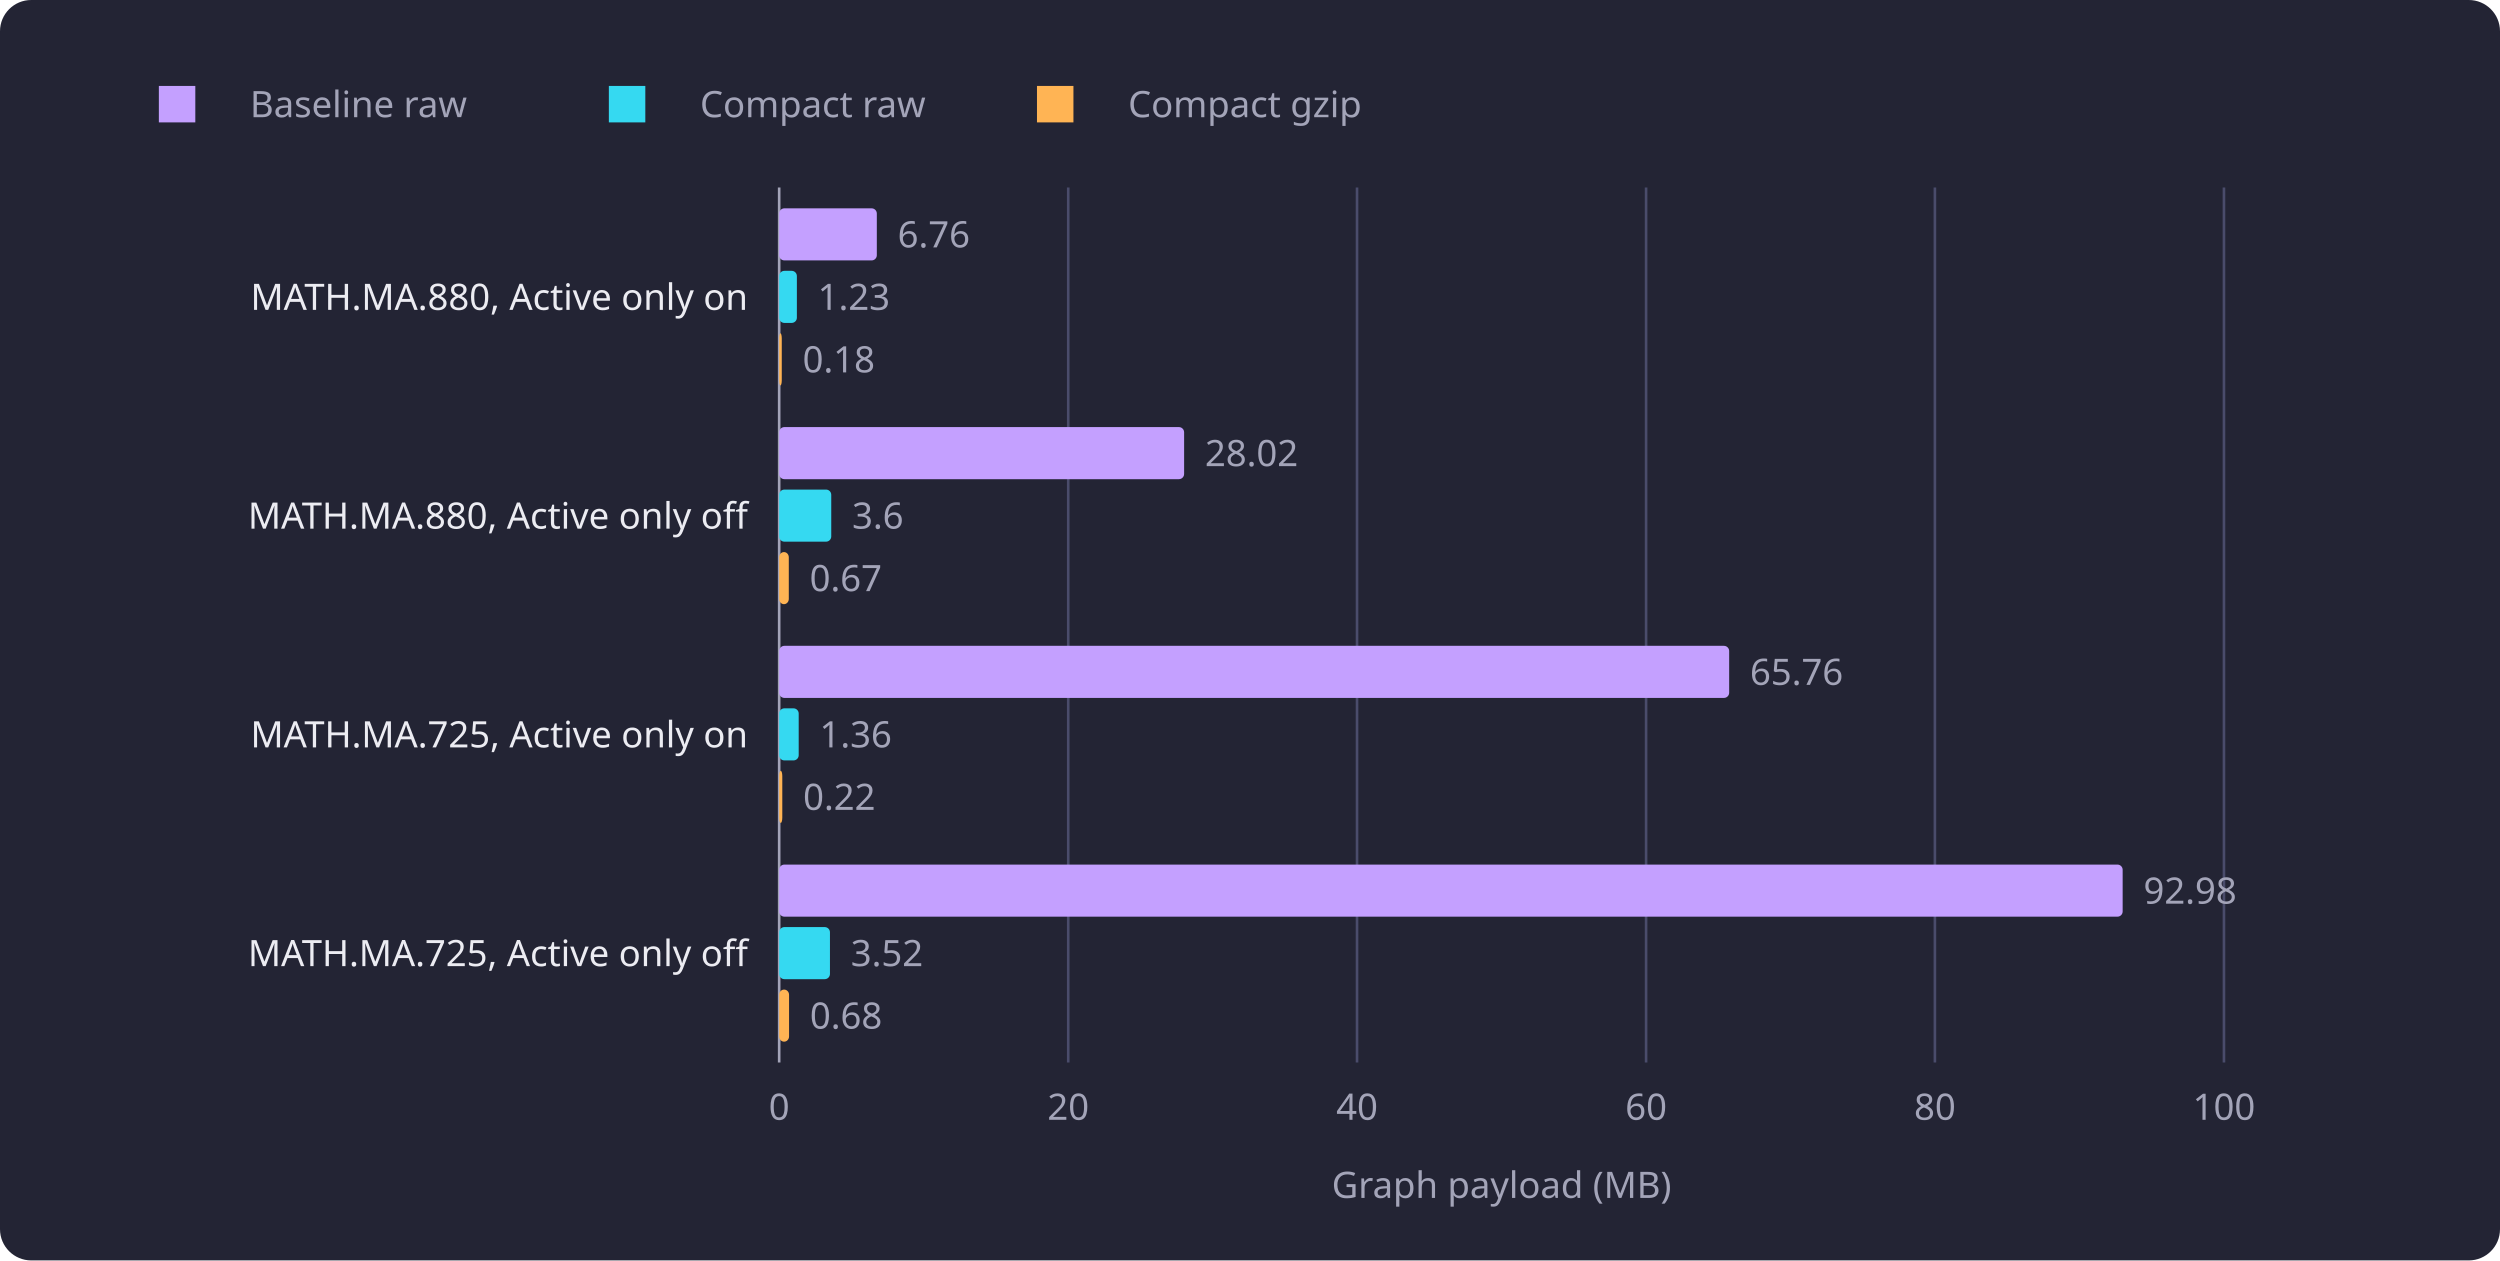
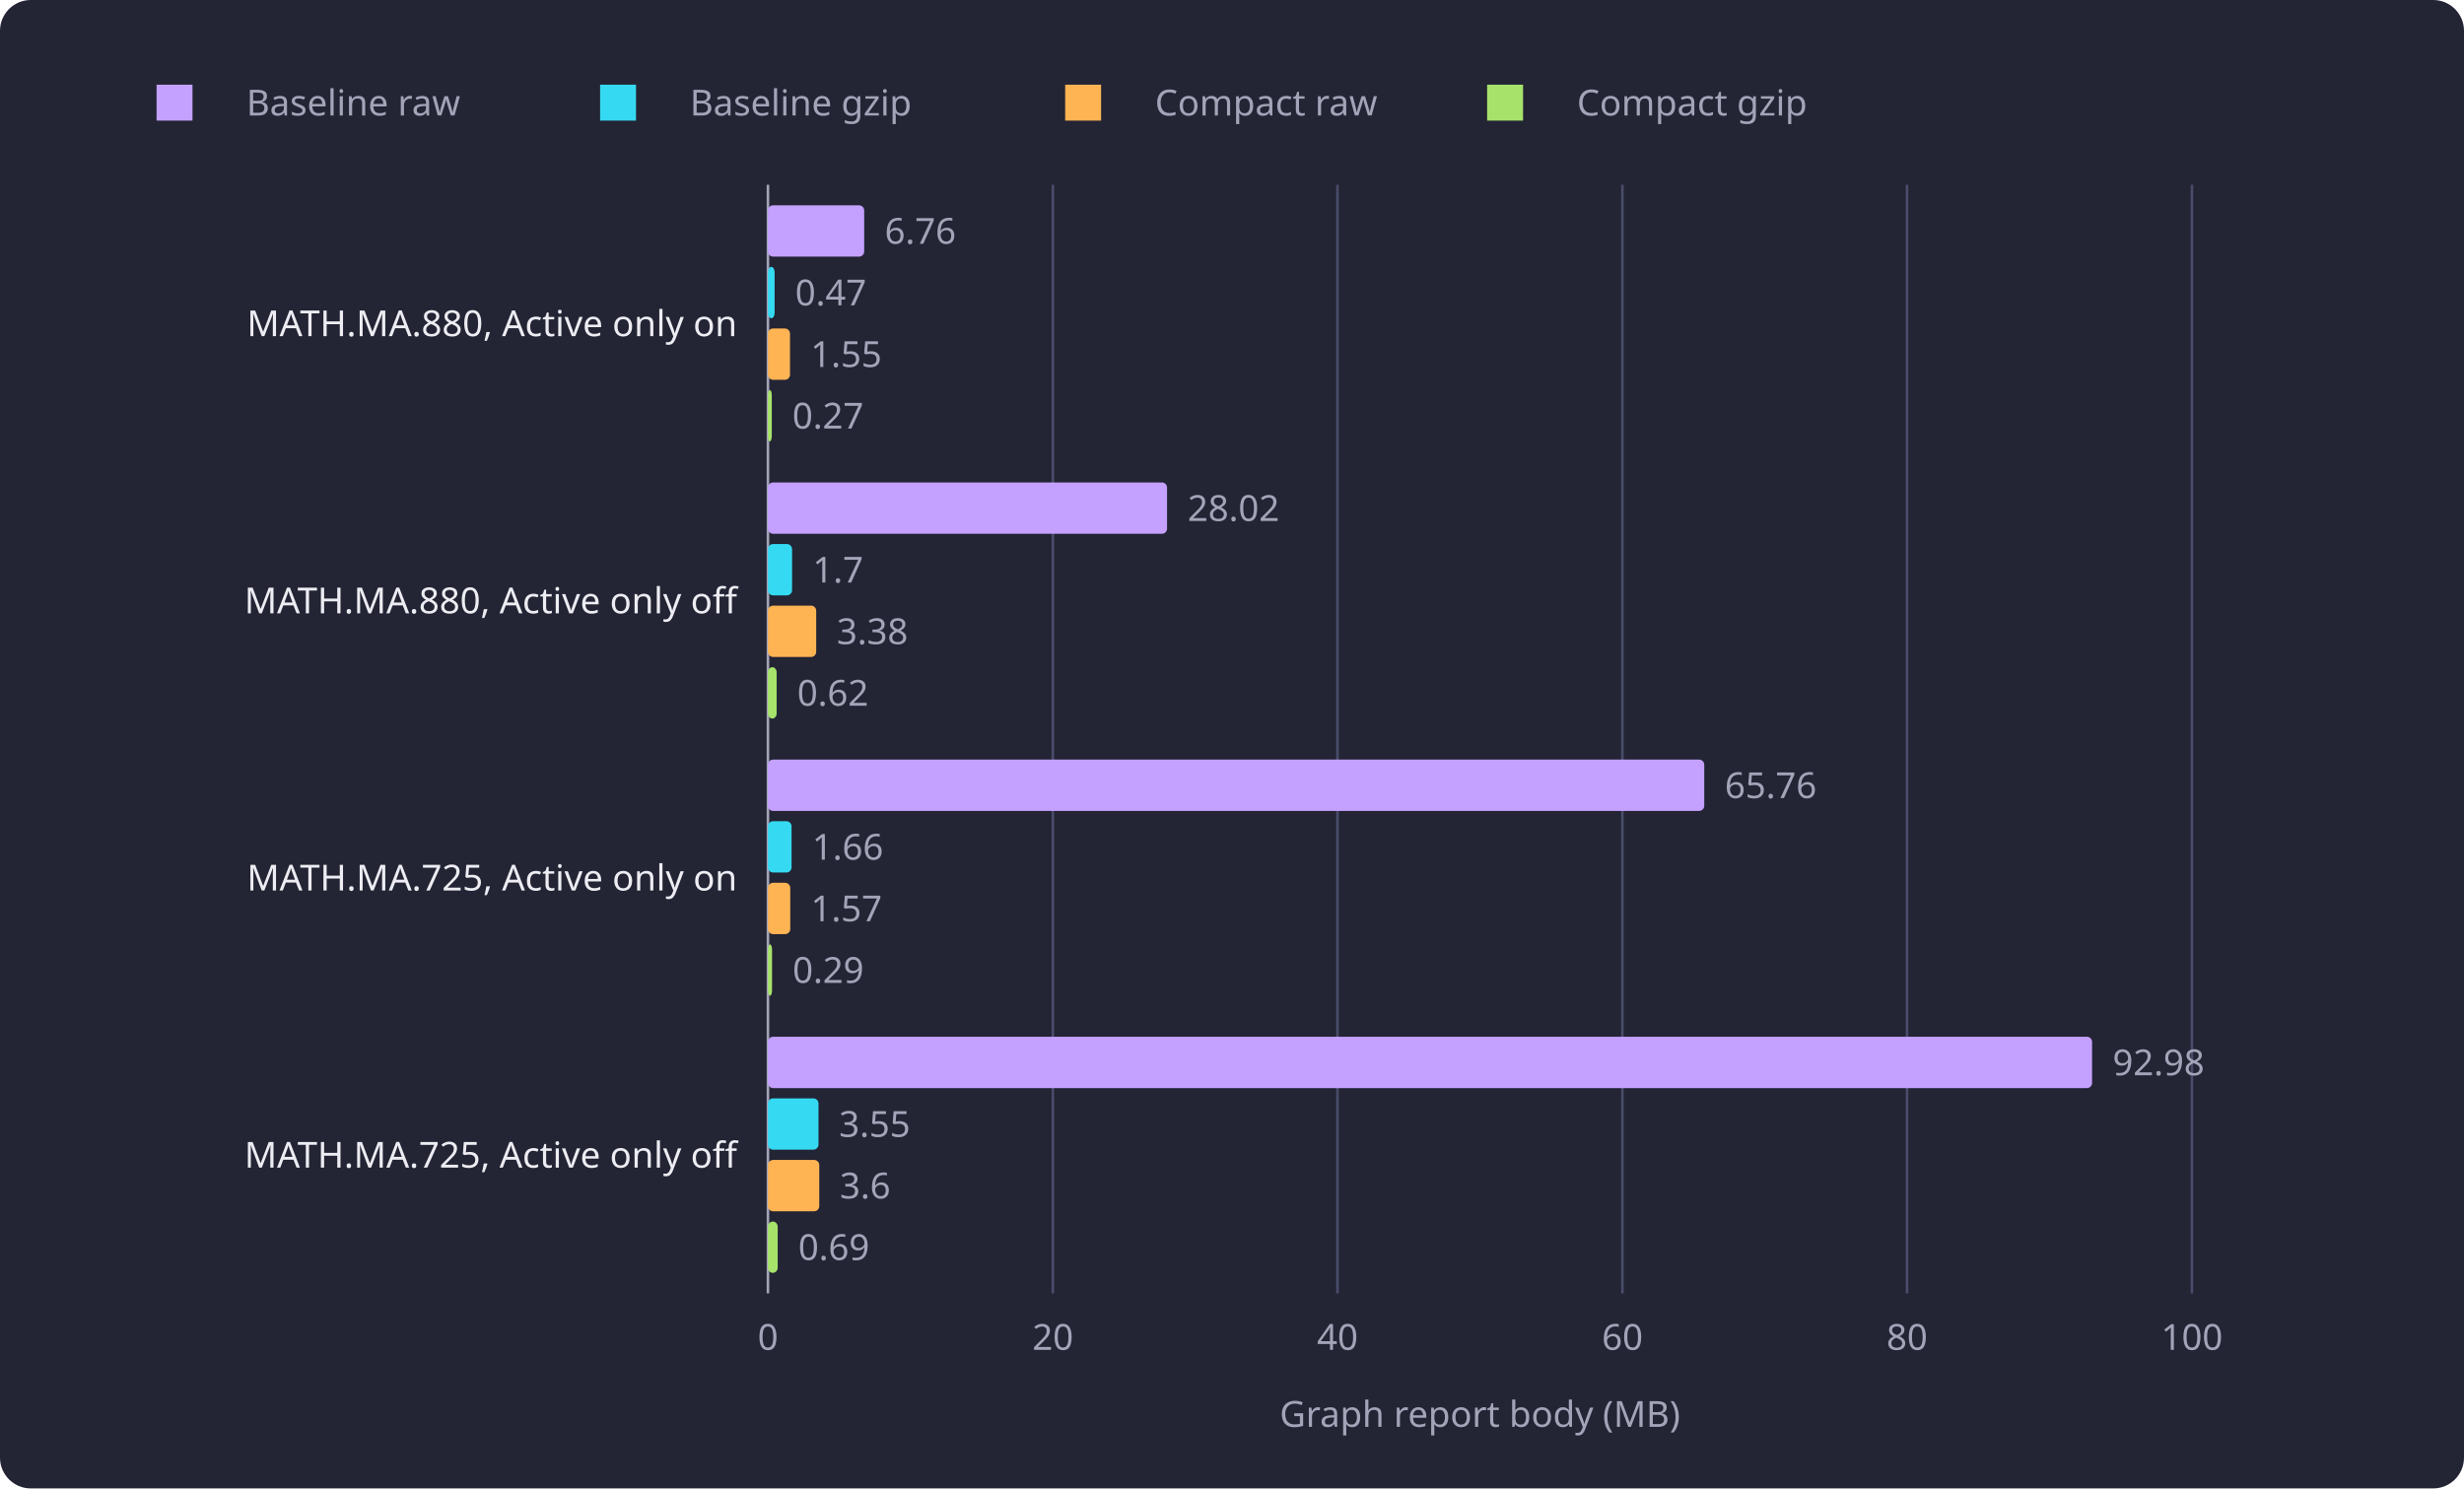
- <svg xmlns="http://www.w3.org/2000/svg" viewBox="0 0 960 484" role="img" aria-labelledby="t d" font-family="system-ui, sans-serif">
-   <rect width="960" height="484" rx="12" fill="#232434" />
+ <svg xmlns="http://www.w3.org/2000/svg" viewBox="0 0 960 580" role="img" aria-labelledby="t d" font-family="system-ui, sans-serif">
+   <rect width="960" height="580" rx="12" fill="#232434" />
  <rect x="61" y="33" width="14" height="14" fill="#c4a0ff" stroke="none" stroke-width="1.5" />
  <text x="96" y="45" font-size="14" fill="#a3a4b8">Baseline raw</text>
  <rect x="233.8" y="33" width="14" height="14" fill="#35d9f1" stroke="none" stroke-width="1.5" />
-   <text x="268.8" y="45" font-size="14" fill="#a3a4b8">Compact raw</text>
-   <rect x="398.2" y="33" width="14" height="14" fill="#ffb454" stroke="none" stroke-width="1.5" />
-   <text x="433.2" y="45" font-size="14" fill="#a3a4b8">Compact gzip</text>
-   <line x1="299.2" y1="72" x2="299.2" y2="408" stroke="#a3a4b8" stroke-width="1" />
-   <text x="299.2" y="430" text-anchor="middle" font-size="14" fill="#a3a4b8">0</text>
-   <line x1="410.2" y1="72" x2="410.2" y2="408" stroke="#4a4c6b" stroke-width="1" />
-   <text x="410.2" y="430" text-anchor="middle" font-size="14" fill="#a3a4b8">20</text>
-   <line x1="521.1" y1="72" x2="521.1" y2="408" stroke="#4a4c6b" stroke-width="1" />
-   <text x="521.1" y="430" text-anchor="middle" font-size="14" fill="#a3a4b8">40</text>
-   <line x1="632.1" y1="72" x2="632.1" y2="408" stroke="#4a4c6b" stroke-width="1" />
-   <text x="632.1" y="430" text-anchor="middle" font-size="14" fill="#a3a4b8">60</text>
-   <line x1="743" y1="72" x2="743" y2="408" stroke="#4a4c6b" stroke-width="1" />
-   <text x="743" y="430" text-anchor="middle" font-size="14" fill="#a3a4b8">80</text>
-   <line x1="854" y1="72" x2="854" y2="408" stroke="#4a4c6b" stroke-width="1" />
-   <text x="854" y="430" text-anchor="middle" font-size="14" fill="#a3a4b8">100</text>
-   <text x="287.2" y="119" text-anchor="end" font-size="14" fill="#ececf2">MATH.MA.880, Active only on</text>
+   <text x="268.8" y="45" font-size="14" fill="#a3a4b8">Baseline gzip</text>
+   <rect x="415" y="33" width="14" height="14" fill="#ffb454" stroke="none" stroke-width="1.5" />
+   <text x="450" y="45" font-size="14" fill="#a3a4b8">Compact raw</text>
+   <rect x="579.4" y="33" width="14" height="14" fill="#a7e36b" stroke="none" stroke-width="1.5" />
+   <text x="614.4" y="45" font-size="14" fill="#a3a4b8">Compact gzip</text>
+   <line x1="299.2" y1="72" x2="299.2" y2="504" stroke="#a3a4b8" stroke-width="1" />
+   <text x="299.2" y="526" text-anchor="middle" font-size="14" fill="#a3a4b8">0</text>
+   <line x1="410.2" y1="72" x2="410.2" y2="504" stroke="#4a4c6b" stroke-width="1" />
+   <text x="410.2" y="526" text-anchor="middle" font-size="14" fill="#a3a4b8">20</text>
+   <line x1="521.1" y1="72" x2="521.1" y2="504" stroke="#4a4c6b" stroke-width="1" />
+   <text x="521.1" y="526" text-anchor="middle" font-size="14" fill="#a3a4b8">40</text>
+   <line x1="632.1" y1="72" x2="632.1" y2="504" stroke="#4a4c6b" stroke-width="1" />
+   <text x="632.1" y="526" text-anchor="middle" font-size="14" fill="#a3a4b8">60</text>
+   <line x1="743" y1="72" x2="743" y2="504" stroke="#4a4c6b" stroke-width="1" />
+   <text x="743" y="526" text-anchor="middle" font-size="14" fill="#a3a4b8">80</text>
+   <line x1="854" y1="72" x2="854" y2="504" stroke="#4a4c6b" stroke-width="1" />
+   <text x="854" y="526" text-anchor="middle" font-size="14" fill="#a3a4b8">100</text>
+   <text x="287.2" y="131" text-anchor="end" font-size="14" fill="#ececf2">MATH.MA.880, Active only on</text>
  <rect x="299.2" y="80" width="37.5" height="20" rx="2" fill="#c4a0ff" stroke="none" stroke-width="1.5" />
  <text x="344.7" y="95" font-size="14" fill="#a3a4b8">6.76</text>
-   <rect x="299.2" y="104" width="6.8" height="20" rx="2" fill="#35d9f1" stroke="none" stroke-width="1.5" />
-   <text x="314" y="119" font-size="14" fill="#a3a4b8">1.23</text>
-   <rect x="299.2" y="128" width="1" height="20" rx="2" fill="#ffb454" stroke="none" stroke-width="1.5" />
-   <text x="308.2" y="143" font-size="14" fill="#a3a4b8">0.18</text>
-   <text x="287.2" y="203" text-anchor="end" font-size="14" fill="#ececf2">MATH.MA.880, Active only off</text>
-   <rect x="299.2" y="164" width="155.5" height="20" rx="2" fill="#c4a0ff" stroke="none" stroke-width="1.5" />
-   <text x="462.7" y="179" font-size="14" fill="#a3a4b8">28.02</text>
-   <rect x="299.2" y="188" width="20" height="20" rx="2" fill="#35d9f1" stroke="none" stroke-width="1.5" />
-   <text x="327.2" y="203" font-size="14" fill="#a3a4b8">3.6</text>
-   <rect x="299.2" y="212" width="3.7" height="20" rx="2" fill="#ffb454" stroke="none" stroke-width="1.5" />
-   <text x="310.9" y="227" font-size="14" fill="#a3a4b8">0.67</text>
-   <text x="287.2" y="287" text-anchor="end" font-size="14" fill="#ececf2">MATH.MA.725, Active only on</text>
-   <rect x="299.2" y="248" width="364.8" height="20" rx="2" fill="#c4a0ff" stroke="none" stroke-width="1.5" />
-   <text x="672" y="263" font-size="14" fill="#a3a4b8">65.76</text>
-   <rect x="299.2" y="272" width="7.5" height="20" rx="2" fill="#35d9f1" stroke="none" stroke-width="1.5" />
-   <text x="314.7" y="287" font-size="14" fill="#a3a4b8">1.36</text>
-   <rect x="299.2" y="296" width="1.2" height="20" rx="2" fill="#ffb454" stroke="none" stroke-width="1.5" />
-   <text x="308.4" y="311" font-size="14" fill="#a3a4b8">0.22</text>
-   <text x="287.2" y="371" text-anchor="end" font-size="14" fill="#ececf2">MATH.MA.725, Active only off</text>
-   <rect x="299.2" y="332" width="515.9" height="20" rx="2" fill="#c4a0ff" stroke="none" stroke-width="1.5" />
-   <text x="823.1" y="347" font-size="14" fill="#a3a4b8">92.98</text>
-   <rect x="299.2" y="356" width="19.5" height="20" rx="2" fill="#35d9f1" stroke="none" stroke-width="1.5" />
-   <text x="326.7" y="371" font-size="14" fill="#a3a4b8">3.52</text>
-   <rect x="299.2" y="380" width="3.8" height="20" rx="2" fill="#ffb454" stroke="none" stroke-width="1.5" />
-   <text x="311" y="395" font-size="14" fill="#a3a4b8">0.68</text>
-   <text x="576.6" y="460" text-anchor="middle" font-size="14" fill="#a3a4b8">Graph payload (MB)</text>
+   <rect x="299.2" y="104" width="2.6" height="20" rx="2" fill="#35d9f1" stroke="none" stroke-width="1.5" />
+   <text x="309.8" y="119" font-size="14" fill="#a3a4b8">0.47</text>
+   <rect x="299.2" y="128" width="8.6" height="20" rx="2" fill="#ffb454" stroke="none" stroke-width="1.5" />
+   <text x="315.8" y="143" font-size="14" fill="#a3a4b8">1.55</text>
+   <rect x="299.2" y="152" width="1.5" height="20" rx="2" fill="#a7e36b" stroke="none" stroke-width="1.5" />
+   <text x="308.7" y="167" font-size="14" fill="#a3a4b8">0.27</text>
+   <text x="287.2" y="239" text-anchor="end" font-size="14" fill="#ececf2">MATH.MA.880, Active only off</text>
+   <rect x="299.2" y="188" width="155.5" height="20" rx="2" fill="#c4a0ff" stroke="none" stroke-width="1.5" />
+   <text x="462.7" y="203" font-size="14" fill="#a3a4b8">28.02</text>
+   <rect x="299.2" y="212" width="9.4" height="20" rx="2" fill="#35d9f1" stroke="none" stroke-width="1.5" />
+   <text x="316.6" y="227" font-size="14" fill="#a3a4b8">1.7</text>
+   <rect x="299.2" y="236" width="18.8" height="20" rx="2" fill="#ffb454" stroke="none" stroke-width="1.5" />
+   <text x="326" y="251" font-size="14" fill="#a3a4b8">3.38</text>
+   <rect x="299.2" y="260" width="3.4" height="20" rx="2" fill="#a7e36b" stroke="none" stroke-width="1.5" />
+   <text x="310.6" y="275" font-size="14" fill="#a3a4b8">0.62</text>
+   <text x="287.2" y="347" text-anchor="end" font-size="14" fill="#ececf2">MATH.MA.725, Active only on</text>
+   <rect x="299.2" y="296" width="364.8" height="20" rx="2" fill="#c4a0ff" stroke="none" stroke-width="1.5" />
+   <text x="672" y="311" font-size="14" fill="#a3a4b8">65.76</text>
+   <rect x="299.2" y="320" width="9.2" height="20" rx="2" fill="#35d9f1" stroke="none" stroke-width="1.5" />
+   <text x="316.4" y="335" font-size="14" fill="#a3a4b8">1.66</text>
+   <rect x="299.2" y="344" width="8.7" height="20" rx="2" fill="#ffb454" stroke="none" stroke-width="1.5" />
+   <text x="315.9" y="359" font-size="14" fill="#a3a4b8">1.57</text>
+   <rect x="299.2" y="368" width="1.6" height="20" rx="2" fill="#a7e36b" stroke="none" stroke-width="1.5" />
+   <text x="308.8" y="383" font-size="14" fill="#a3a4b8">0.29</text>
+   <text x="287.2" y="455" text-anchor="end" font-size="14" fill="#ececf2">MATH.MA.725, Active only off</text>
+   <rect x="299.2" y="404" width="515.9" height="20" rx="2" fill="#c4a0ff" stroke="none" stroke-width="1.5" />
+   <text x="823.1" y="419" font-size="14" fill="#a3a4b8">92.98</text>
+   <rect x="299.2" y="428" width="19.7" height="20" rx="2" fill="#35d9f1" stroke="none" stroke-width="1.5" />
+   <text x="326.9" y="443" font-size="14" fill="#a3a4b8">3.55</text>
+   <rect x="299.2" y="452" width="20" height="20" rx="2" fill="#ffb454" stroke="none" stroke-width="1.5" />
+   <text x="327.2" y="467" font-size="14" fill="#a3a4b8">3.6</text>
+   <rect x="299.2" y="476" width="3.8" height="20" rx="2" fill="#a7e36b" stroke="none" stroke-width="1.5" />
+   <text x="311" y="491" font-size="14" fill="#a3a4b8">0.69</text>
+   <text x="576.6" y="556" text-anchor="middle" font-size="14" fill="#a3a4b8">Graph report body (MB)</text>
</svg>
